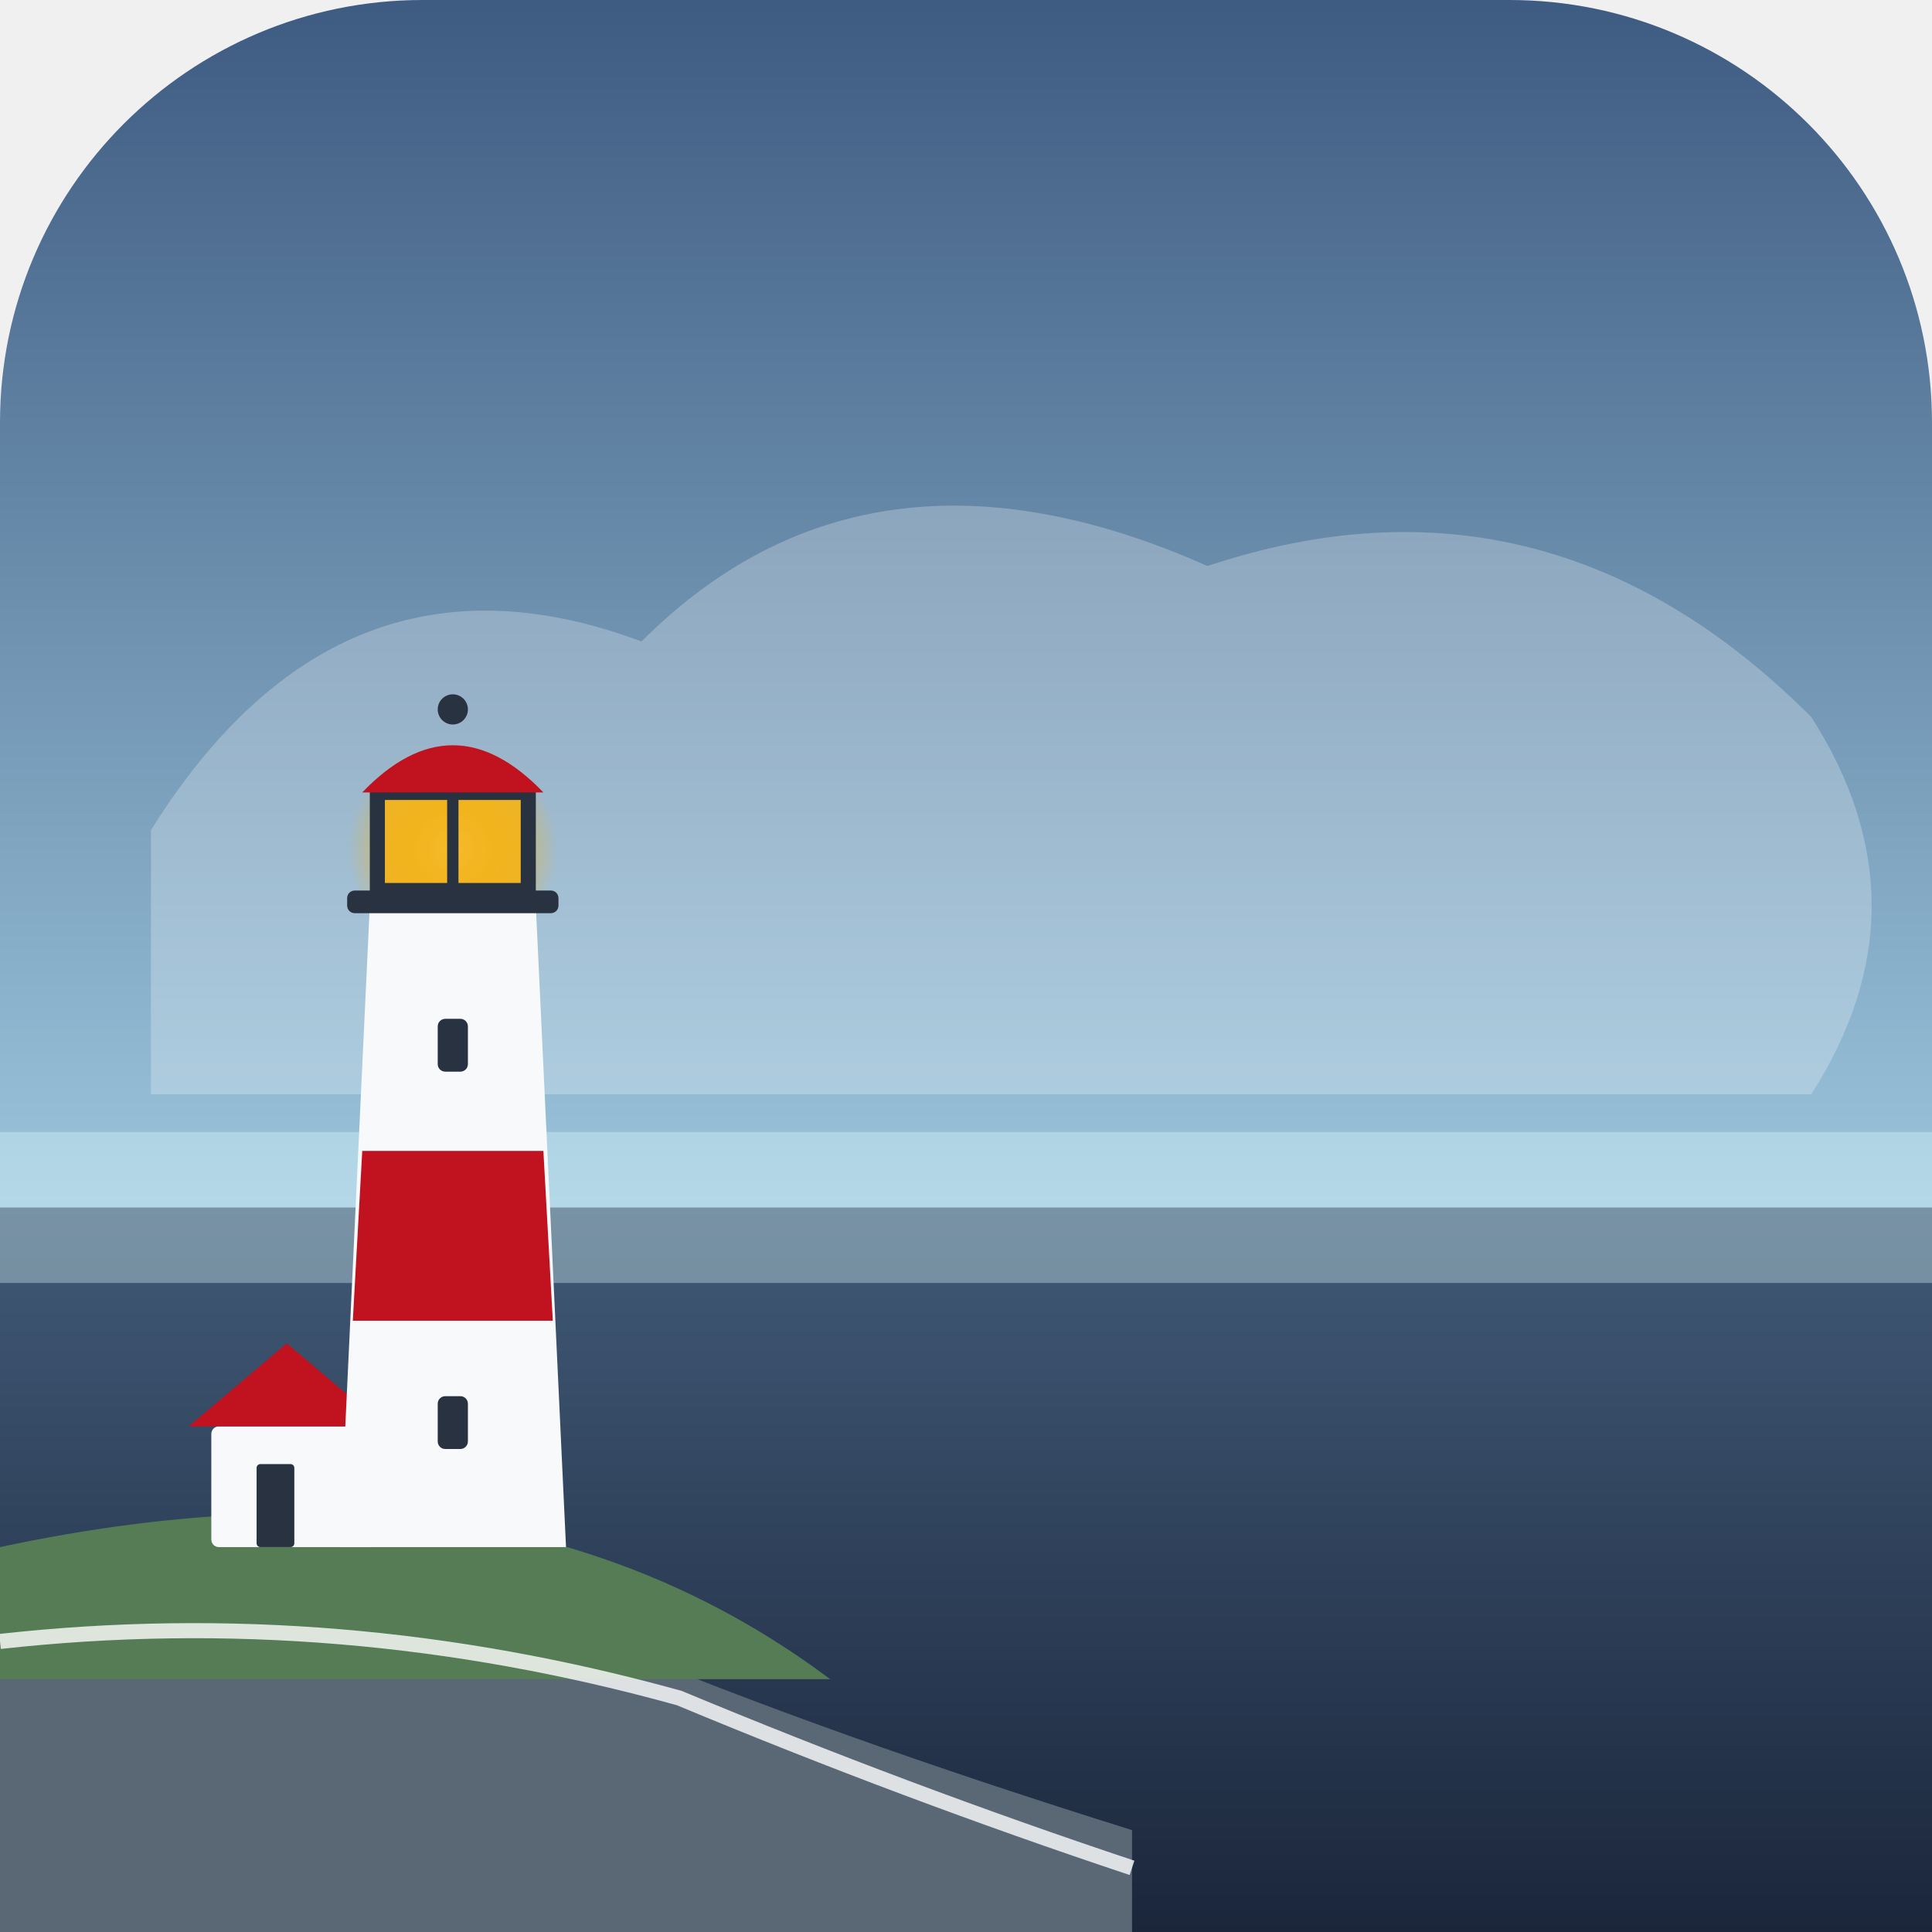
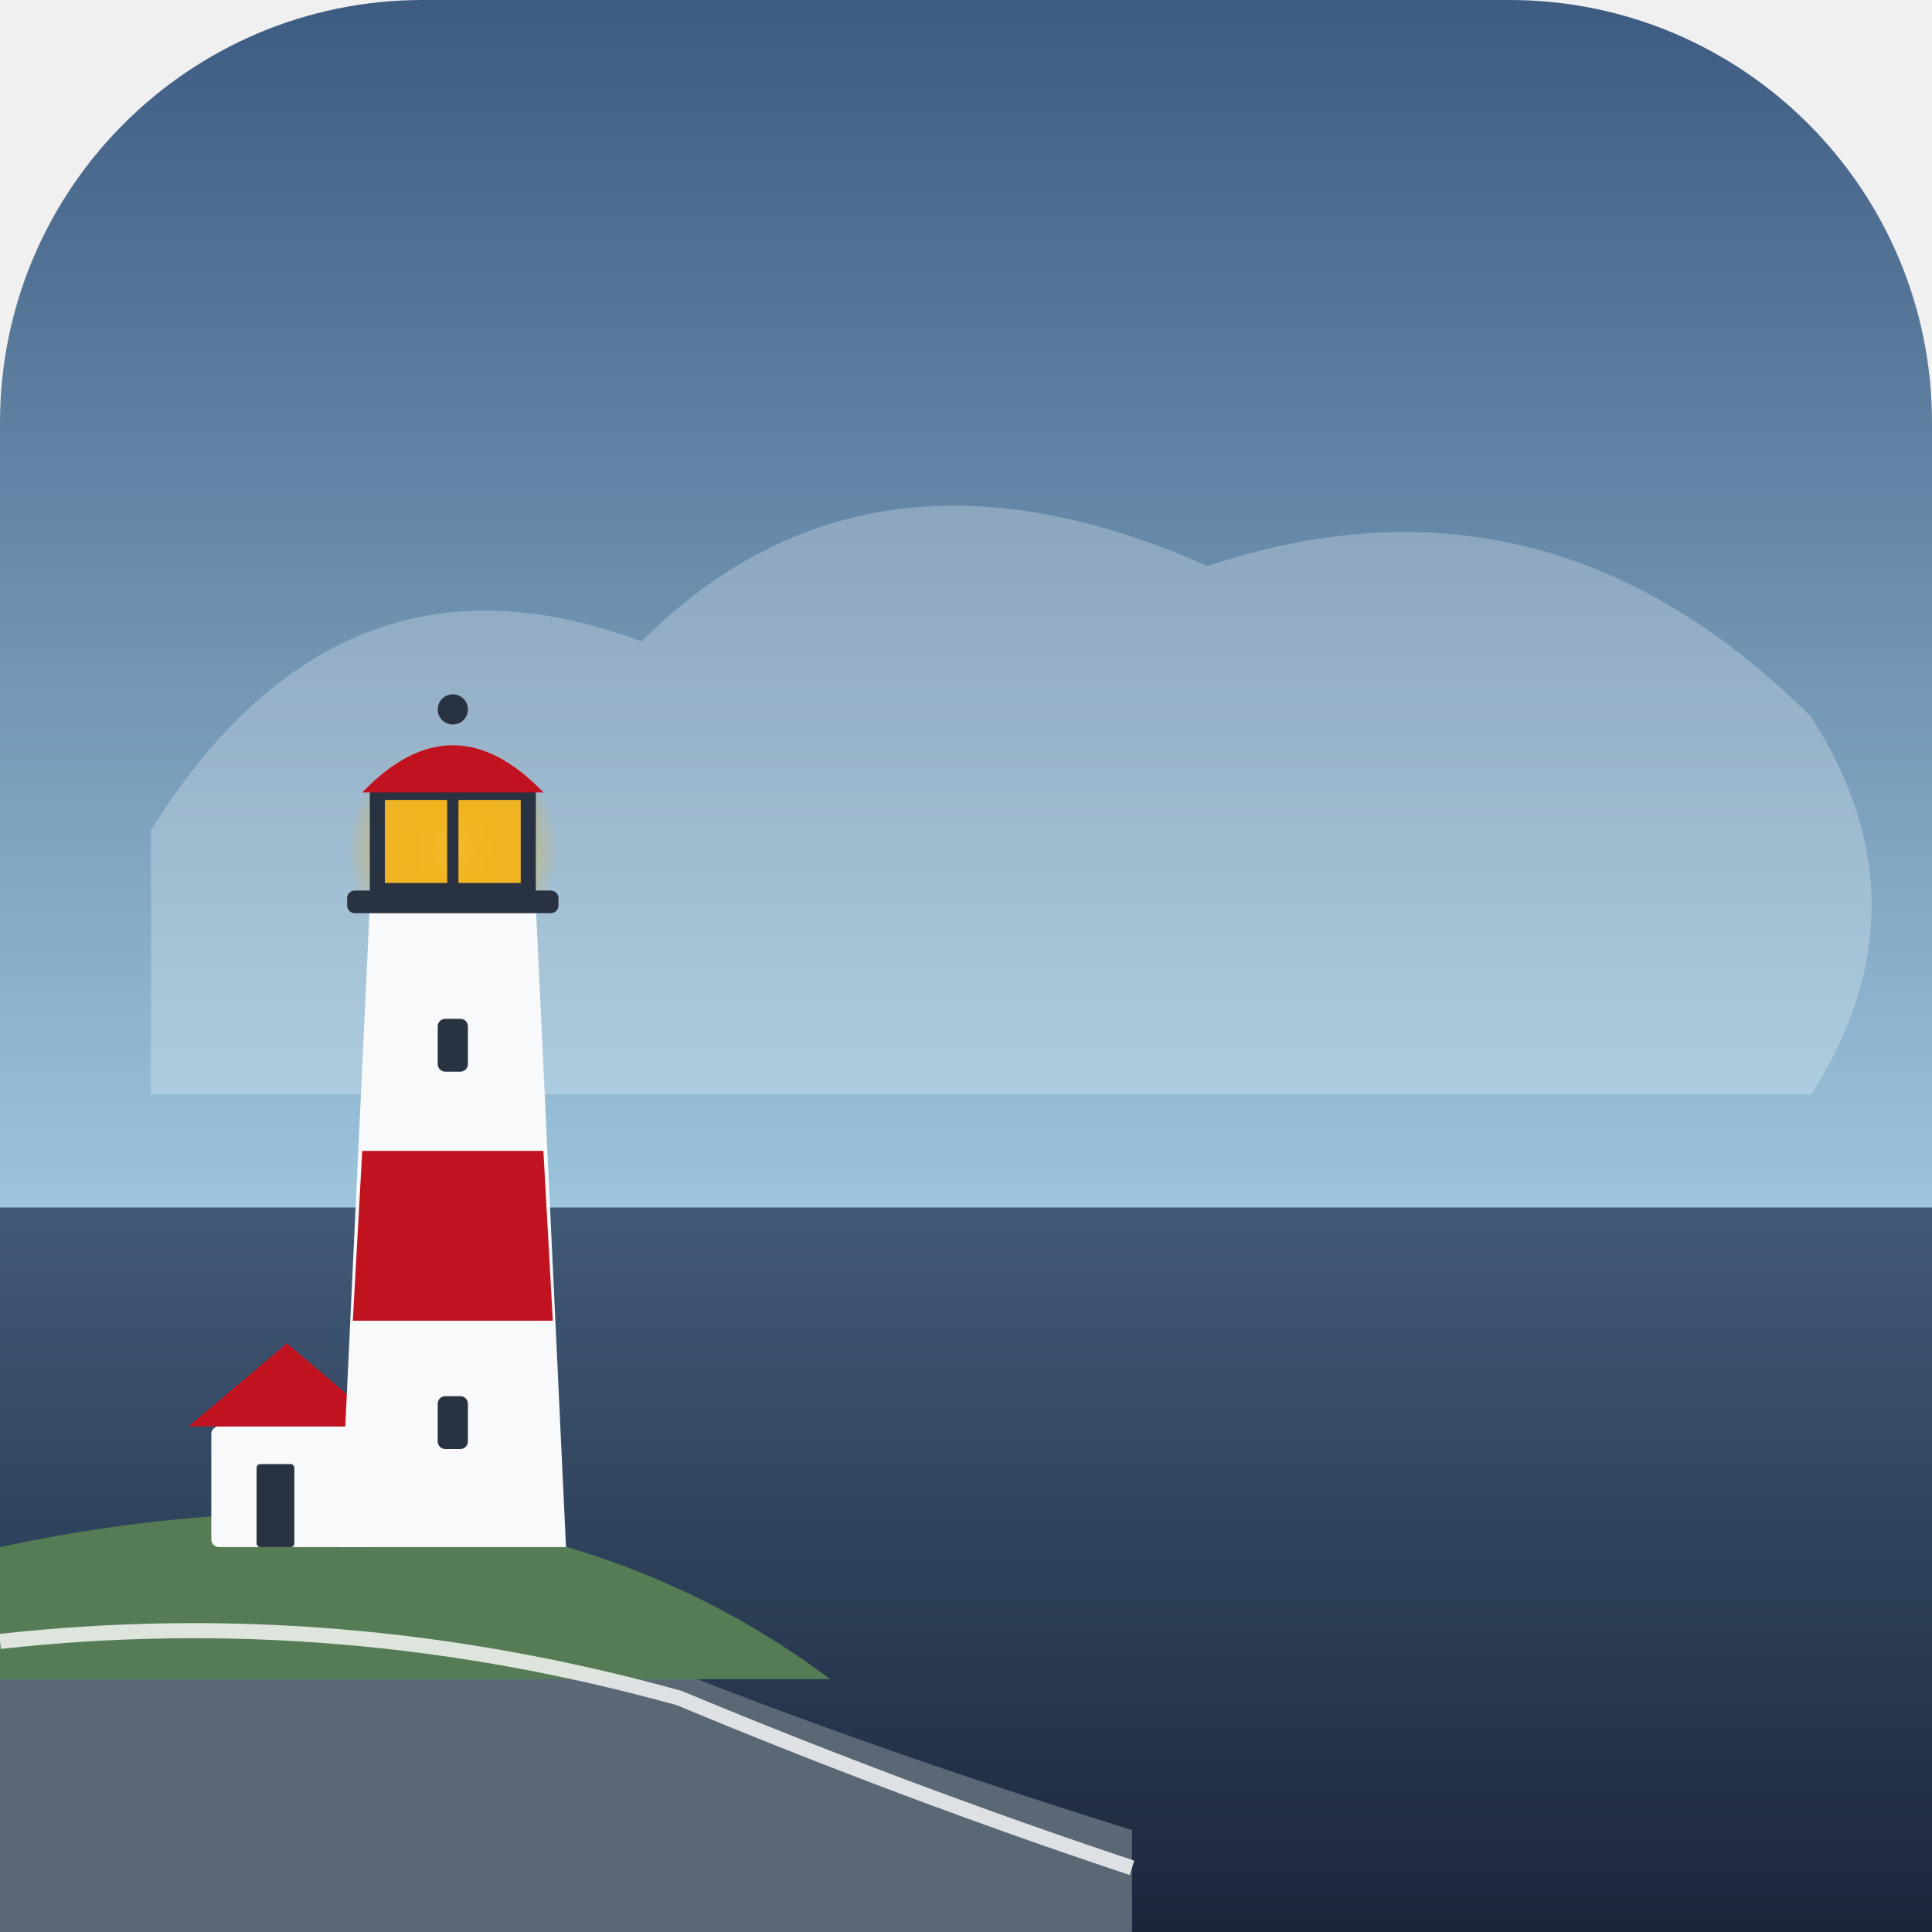
<svg xmlns="http://www.w3.org/2000/svg" viewBox="0 0 512 512" width="512" height="512" role="img" aria-label="Nimbus">
  <defs>
    <linearGradient id="skyGrad" x1="0" y1="0" x2="0" y2="1">
      <stop offset="0" stop-color="#3d5a80" />
      <stop offset="0.6" stop-color="#98c1d9" />
      <stop offset="1" stop-color="#e0fbfc" />
    </linearGradient>
    <linearGradient id="oceanGrad" x1="0" y1="0" x2="0" y2="1">
      <stop offset="0" stop-color="#415a77" />
      <stop offset="1" stop-color="#1b263b" />
    </linearGradient>
    <linearGradient id="beamGrad" x1="0" y1="0" x2="1" y2="0">
      <stop offset="0" stop-color="#f4b41a" stop-opacity="0.9" />
      <stop offset="0.3" stop-color="#f4b41a" stop-opacity="0.4" />
      <stop offset="1" stop-color="#f4b41a" stop-opacity="0" />
    </linearGradient>
    <radialGradient id="beaconGlow" cx="50%" cy="50%" r="50%">
      <stop offset="0%" stop-color="#fff7d6" />
      <stop offset="40%" stop-color="#f4b41a" stop-opacity="0.8" />
      <stop offset="100%" stop-color="#f4b41a" stop-opacity="0" />
    </radialGradient>
  </defs>
  <rect x="0" y="0" width="512" height="512" rx="112" fill="url(#skyGrad)" />
  <path d="M 40 220 Q 90 140 170 170 Q 230 110 320 150 Q 410 120 480 190 Q 512 240 480 290 L 40 290 Z" fill="#ffffff" fill-opacity="0.25" />
  <path d="M 0 320 L 512 320 L 512 512 L 0 512 Z" fill="url(#oceanGrad)" />
-   <rect x="0" y="300" width="512" height="40" fill="#e0fbfc" fill-opacity="0.35" />
  <path d="M 0 420 Q 90 410 160 435 Q 220 460 300 485 L 300 512 L 0 512 Z" fill="#5a6876" />
  <path d="M 0 410 Q 70 395 130 405 Q 180 415 220 445 L 0 445 Z" fill="#557c55" />
  <path d="M 0 435 Q 90 425 180 450 Q 240 475 300 495" fill="none" stroke="#ffffff" stroke-width="4" opacity="0.8" />
  <circle cx="120" cy="225" r="28" fill="url(#beaconGlow)" />
  <rect x="56" y="378" width="44" height="32" rx="2" fill="#f8f9fa" />
  <polygon points="50,378 76,356 102,378" fill="#c1121f" />
  <rect x="68" y="388" width="10" height="22" fill="#293241" rx="1" />
  <polygon points="90,410 150,410 142,240 98,240" fill="#f8f9fa" />
  <polygon points="93.5,350 146.5,350 144,305 96,305" fill="#c1121f" />
  <rect x="116" y="270" width="8" height="14" rx="2" fill="#293241" />
  <rect x="116" y="370" width="8" height="14" rx="2" fill="#293241" />
  <rect x="92" y="236" width="56" height="6" rx="2" fill="#293241" />
  <rect x="100" y="210" width="40" height="26" fill="#f4b41a" fill-opacity="0.9" />
  <rect x="100" y="210" width="40" height="26" stroke="#293241" stroke-width="4" fill="none" />
  <line x1="120" y1="210" x2="120" y2="236" stroke="#293241" stroke-width="3" />
  <path d="M 96 210 Q 120 185 144 210 Z" fill="#c1121f" />
  <circle cx="120" cy="188" r="4" fill="#293241" />
</svg>
